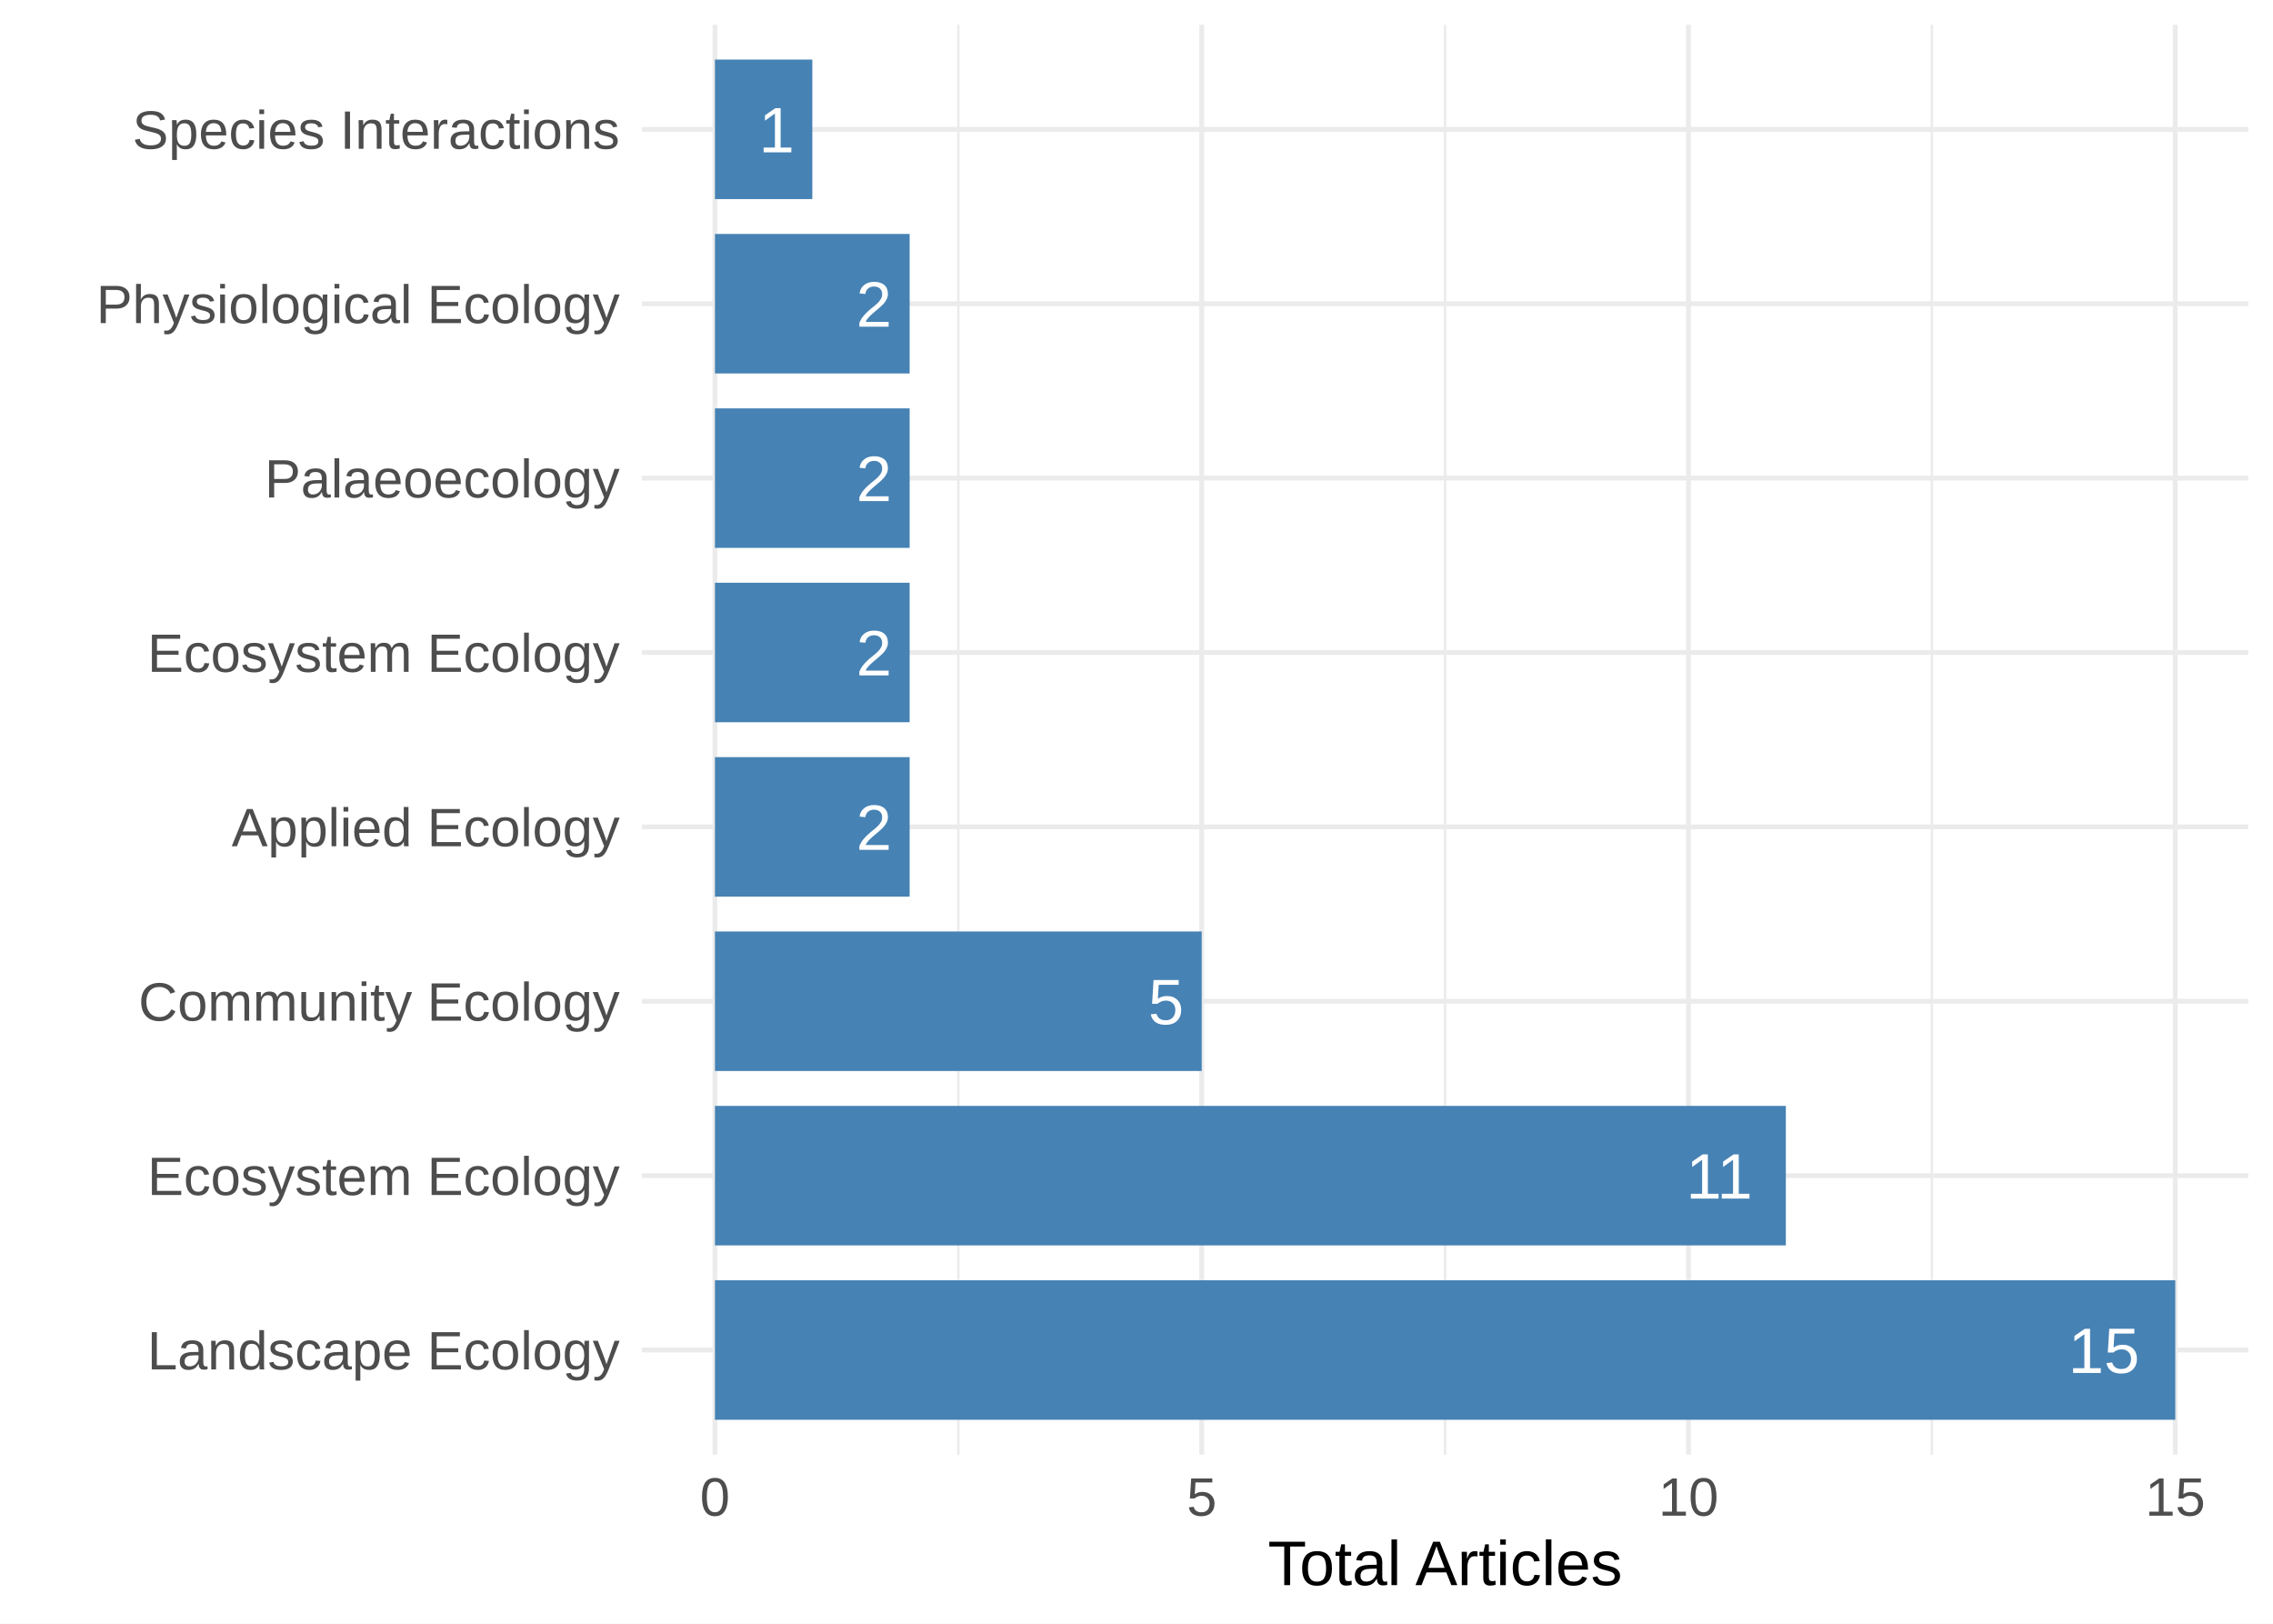
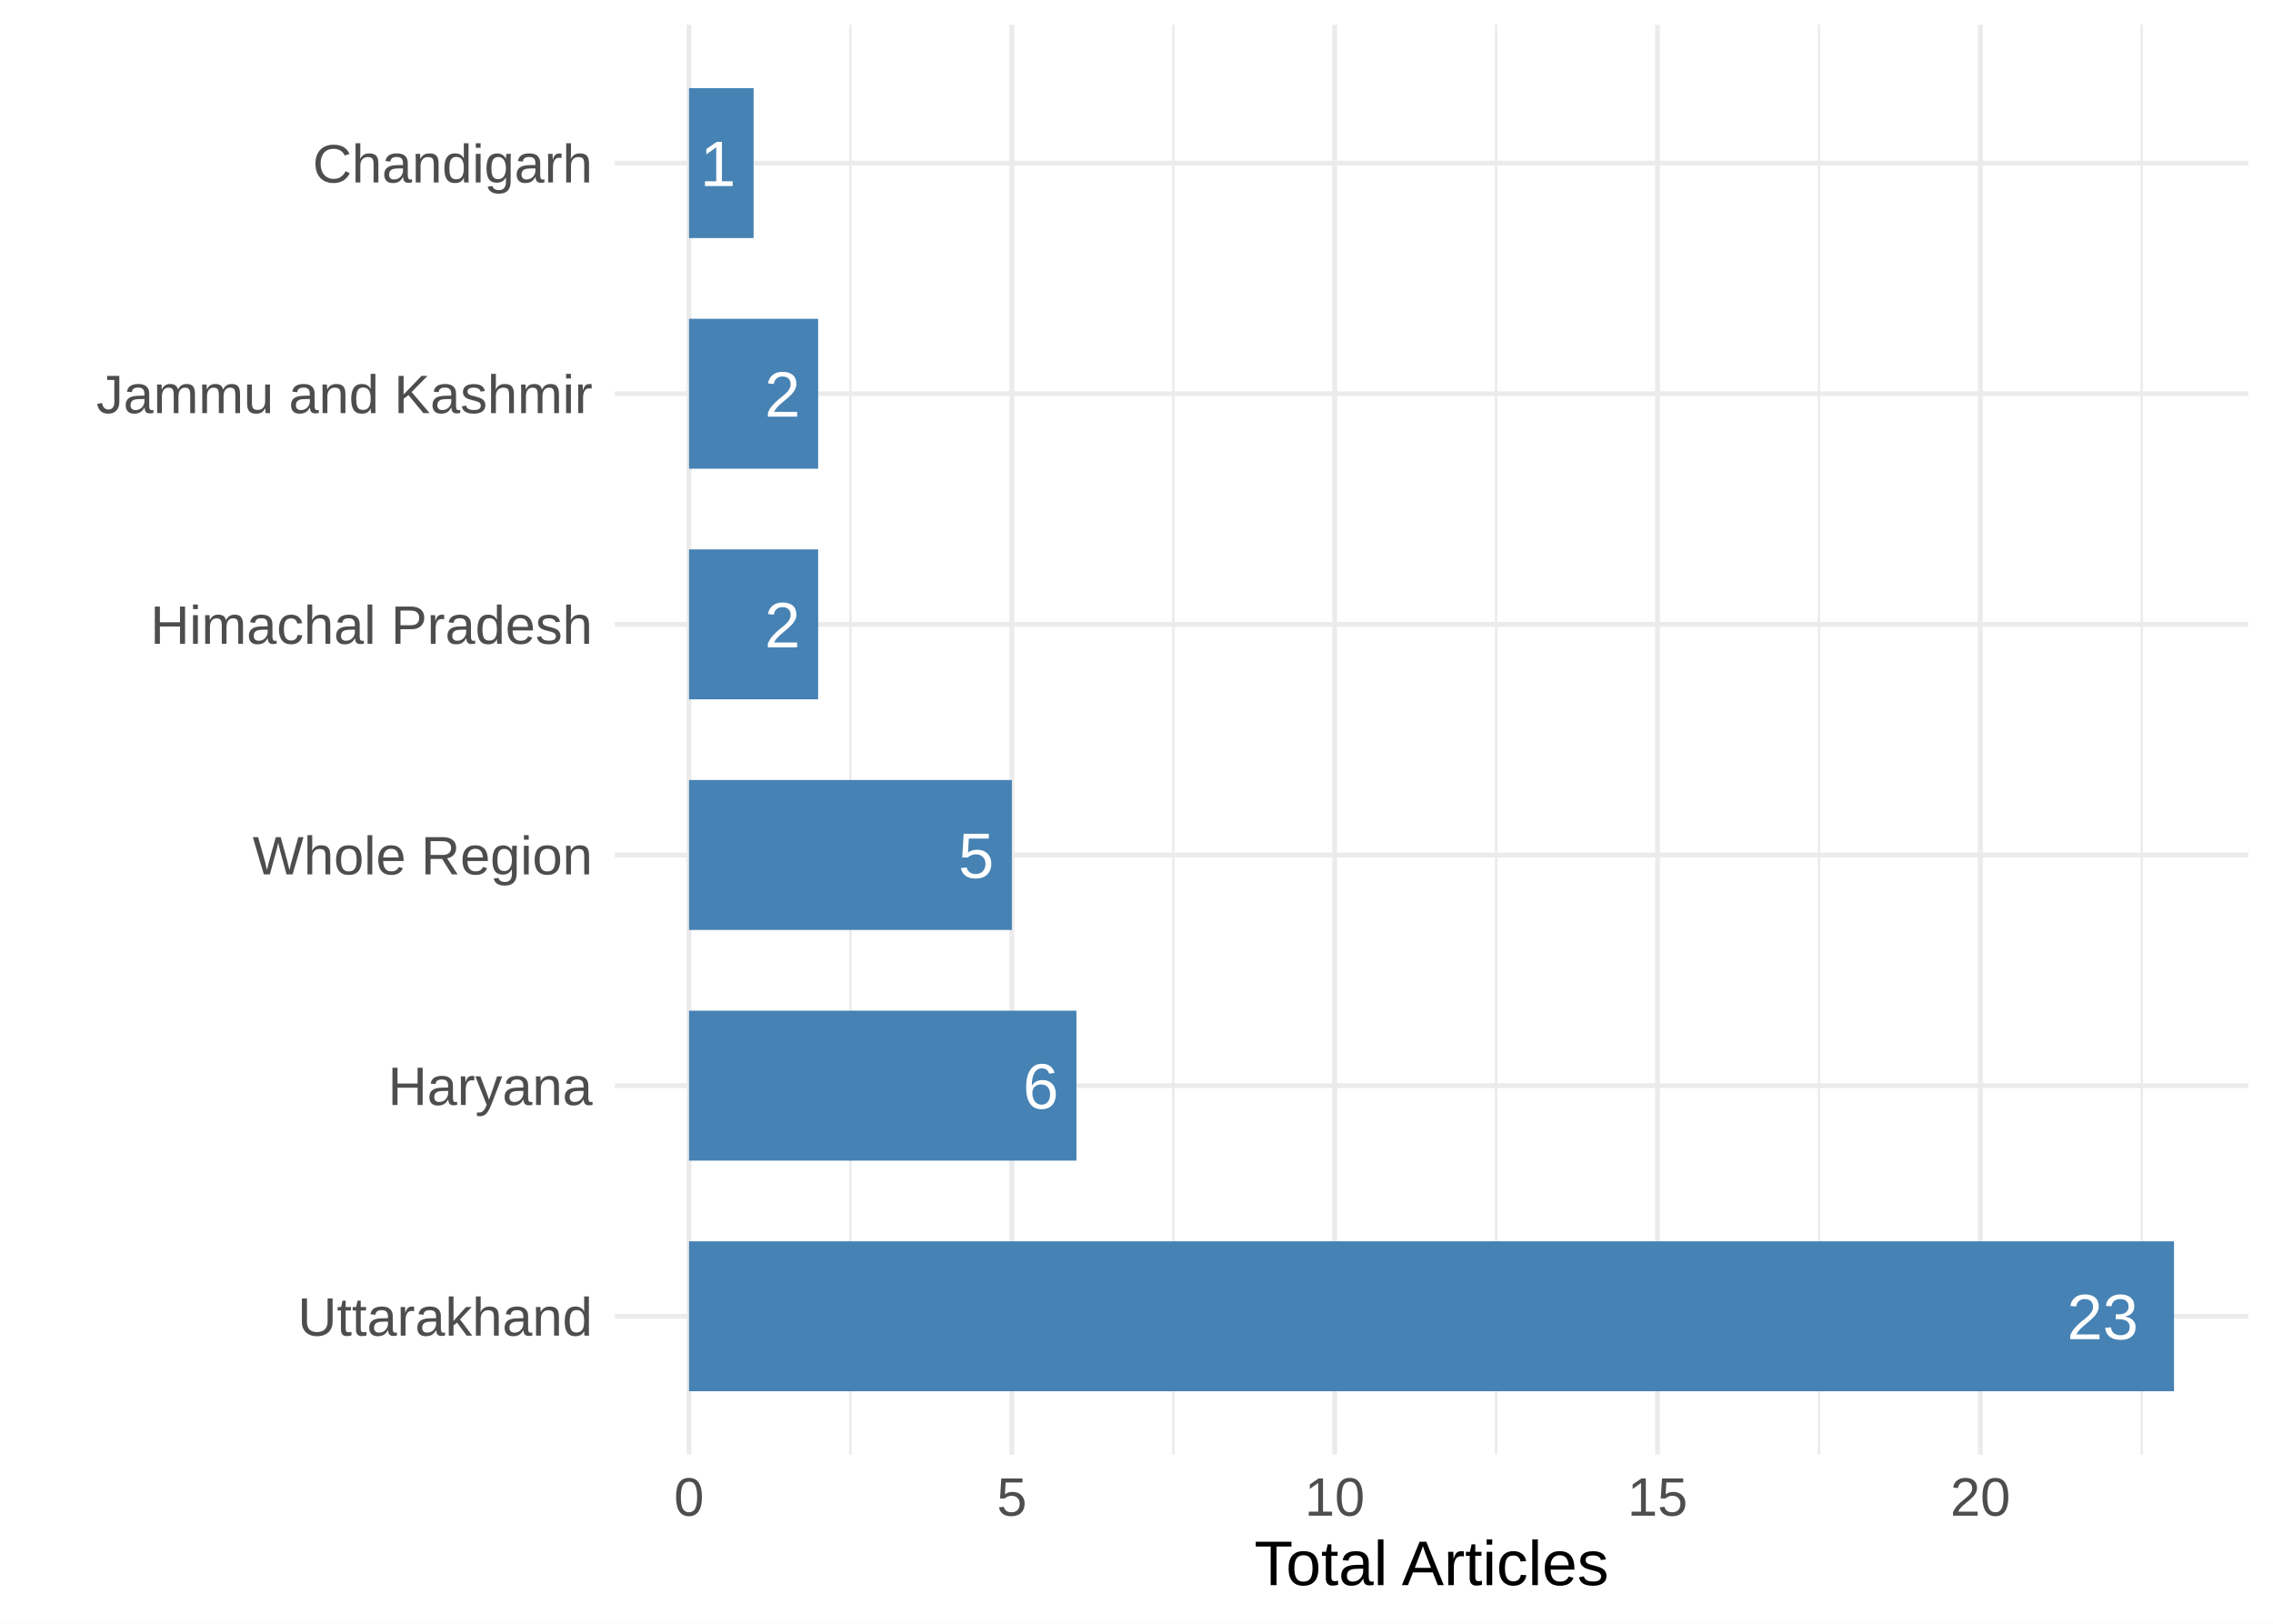
<svg xmlns="http://www.w3.org/2000/svg" class="svglite" width="504.00pt" height="360.00pt" viewBox="0 0 504.00 360.00">
  <defs>
    <style type="text/css">
    .svglite line, .svglite polyline, .svglite polygon, .svglite path, .svglite rect, .svglite circle {
      fill: none;
      stroke: #000000;
      stroke-linecap: round;
      stroke-linejoin: round;
      stroke-miterlimit: 10.00;
    }
  </style>
  </defs>
  <rect width="100%" height="100%" style="stroke: none; fill: #FFFFFF;" />
  <defs>
    <clipPath id="cpMC4wMHw1MDQuMDB8MC4wMHwzNjAuMDA=">
      <rect x="0.00" y="0.00" width="504.00" height="360.00" />
    </clipPath>
  </defs>
  <g clip-path="url(#cpMC4wMHw1MDQuMDB8MC4wMHwzNjAuMDA=)">
</g>
  <defs>
-     <clipPath id="cpMTQyLjM0fDQ5OC41Mnw1LjQ4fDMyMi41MQ==">
-       <rect x="142.34" y="5.48" width="356.18" height="317.03" />
+     <clipPath id="cpMTM2LjMyfDQ5OC41Mnw1LjQ4fDMyMi41MQ==">
+       <rect x="136.32" y="5.48" width="362.20" height="317.03" />
    </clipPath>
  </defs>
-   <g clip-path="url(#cpMTQyLjM0fDQ5OC41Mnw1LjQ4fDMyMi41MQ==)">
-     <polyline points="212.50,322.51 212.50,5.48 " style="stroke-width: 0.53; stroke: #EBEBEB; stroke-linecap: butt;" />
-     <polyline points="320.43,322.51 320.43,5.48 " style="stroke-width: 0.53; stroke: #EBEBEB; stroke-linecap: butt;" />
-     <polyline points="428.36,322.51 428.36,5.48 " style="stroke-width: 0.53; stroke: #EBEBEB; stroke-linecap: butt;" />
-     <polyline points="142.34,299.31 498.52,299.31 " style="stroke-width: 1.07; stroke: #EBEBEB; stroke-linecap: butt;" />
-     <polyline points="142.34,260.65 498.52,260.65 " style="stroke-width: 1.07; stroke: #EBEBEB; stroke-linecap: butt;" />
-     <polyline points="142.34,221.99 498.52,221.99 " style="stroke-width: 1.07; stroke: #EBEBEB; stroke-linecap: butt;" />
-     <polyline points="142.34,183.33 498.52,183.33 " style="stroke-width: 1.07; stroke: #EBEBEB; stroke-linecap: butt;" />
-     <polyline points="142.34,144.66 498.52,144.66 " style="stroke-width: 1.07; stroke: #EBEBEB; stroke-linecap: butt;" />
-     <polyline points="142.34,106.00 498.52,106.00 " style="stroke-width: 1.07; stroke: #EBEBEB; stroke-linecap: butt;" />
-     <polyline points="142.34,67.34 498.52,67.34 " style="stroke-width: 1.07; stroke: #EBEBEB; stroke-linecap: butt;" />
-     <polyline points="142.34,28.68 498.52,28.68 " style="stroke-width: 1.07; stroke: #EBEBEB; stroke-linecap: butt;" />
-     <polyline points="158.53,322.51 158.53,5.48 " style="stroke-width: 1.07; stroke: #EBEBEB; stroke-linecap: butt;" />
-     <polyline points="266.46,322.51 266.46,5.48 " style="stroke-width: 1.07; stroke: #EBEBEB; stroke-linecap: butt;" />
-     <polyline points="374.40,322.51 374.40,5.48 " style="stroke-width: 1.07; stroke: #EBEBEB; stroke-linecap: butt;" />
-     <polyline points="482.33,322.51 482.33,5.48 " style="stroke-width: 1.07; stroke: #EBEBEB; stroke-linecap: butt;" />
-     <rect x="158.53" y="167.86" width="43.17" height="30.93" style="stroke-width: 1.07; stroke: none; stroke-linecap: square; stroke-linejoin: miter; fill: #4682B4;" />
-     <rect x="158.53" y="206.52" width="107.93" height="30.93" style="stroke-width: 1.07; stroke: none; stroke-linecap: square; stroke-linejoin: miter; fill: #4682B4;" />
-     <rect x="158.53" y="245.19" width="237.45" height="30.93" style="stroke-width: 1.07; stroke: none; stroke-linecap: square; stroke-linejoin: miter; fill: #4682B4;" />
-     <rect x="158.53" y="129.20" width="43.17" height="30.93" style="stroke-width: 1.07; stroke: none; stroke-linecap: square; stroke-linejoin: miter; fill: #4682B4;" />
-     <rect x="158.53" y="283.85" width="323.80" height="30.93" style="stroke-width: 1.07; stroke: none; stroke-linecap: square; stroke-linejoin: miter; fill: #4682B4;" />
-     <rect x="158.53" y="90.54" width="43.17" height="30.93" style="stroke-width: 1.07; stroke: none; stroke-linecap: square; stroke-linejoin: miter; fill: #4682B4;" />
-     <rect x="158.53" y="51.87" width="43.17" height="30.93" style="stroke-width: 1.07; stroke: none; stroke-linecap: square; stroke-linejoin: miter; fill: #4682B4;" />
-     <rect x="158.53" y="13.21" width="21.59" height="30.93" style="stroke-width: 1.07; stroke: none; stroke-linecap: square; stroke-linejoin: miter; fill: #4682B4;" />
-     <text x="197.75" y="188.42" text-anchor="end" style="font-size: 14.23px; fill: #FFFFFF; font-family: Arial;" textLength="7.91px" lengthAdjust="spacingAndGlyphs">2</text>
-     <text x="262.51" y="227.08" text-anchor="end" style="font-size: 14.23px; fill: #FFFFFF; font-family: Arial;" textLength="7.91px" lengthAdjust="spacingAndGlyphs">5</text>
-     <text x="388.61" y="265.74" text-anchor="end" style="font-size: 14.23px; fill: #FFFFFF; font-family: Arial;" textLength="14.75px" lengthAdjust="spacingAndGlyphs">11</text>
-     <text x="197.75" y="149.75" text-anchor="end" style="font-size: 14.23px; fill: #FFFFFF; font-family: Arial;" textLength="7.91px" lengthAdjust="spacingAndGlyphs">2</text>
-     <text x="474.42" y="304.40" text-anchor="end" style="font-size: 14.23px; fill: #FFFFFF; font-family: Arial;" textLength="15.81px" lengthAdjust="spacingAndGlyphs">15</text>
-     <text x="197.75" y="111.09" text-anchor="end" style="font-size: 14.23px; fill: #FFFFFF; font-family: Arial;" textLength="7.91px" lengthAdjust="spacingAndGlyphs">2</text>
-     <text x="197.75" y="72.43" text-anchor="end" style="font-size: 14.23px; fill: #FFFFFF; font-family: Arial;" textLength="7.91px" lengthAdjust="spacingAndGlyphs">2</text>
-     <text x="176.16" y="33.77" text-anchor="end" style="font-size: 14.23px; fill: #FFFFFF; font-family: Arial;" textLength="7.91px" lengthAdjust="spacingAndGlyphs">1</text>
+   <g clip-path="url(#cpMTM2LjMyfDQ5OC41Mnw1LjQ4fDMyMi41MQ==)">
+     <polyline points="188.57,322.51 188.57,5.48 " style="stroke-width: 0.53; stroke: #EBEBEB; stroke-linecap: butt;" />
+     <polyline points="260.16,322.51 260.16,5.48 " style="stroke-width: 0.53; stroke: #EBEBEB; stroke-linecap: butt;" />
+     <polyline points="331.74,322.51 331.74,5.48 " style="stroke-width: 0.53; stroke: #EBEBEB; stroke-linecap: butt;" />
+     <polyline points="403.32,322.51 403.32,5.48 " style="stroke-width: 0.53; stroke: #EBEBEB; stroke-linecap: butt;" />
+     <polyline points="474.90,322.51 474.90,5.48 " style="stroke-width: 0.53; stroke: #EBEBEB; stroke-linecap: butt;" />
+     <polyline points="136.32,291.83 498.52,291.83 " style="stroke-width: 1.07; stroke: #EBEBEB; stroke-linecap: butt;" />
+     <polyline points="136.32,240.70 498.52,240.70 " style="stroke-width: 1.07; stroke: #EBEBEB; stroke-linecap: butt;" />
+     <polyline points="136.32,189.56 498.52,189.56 " style="stroke-width: 1.07; stroke: #EBEBEB; stroke-linecap: butt;" />
+     <polyline points="136.32,138.43 498.52,138.43 " style="stroke-width: 1.07; stroke: #EBEBEB; stroke-linecap: butt;" />
+     <polyline points="136.32,87.29 498.52,87.29 " style="stroke-width: 1.07; stroke: #EBEBEB; stroke-linecap: butt;" />
+     <polyline points="136.32,36.16 498.52,36.16 " style="stroke-width: 1.07; stroke: #EBEBEB; stroke-linecap: butt;" />
+     <polyline points="152.78,322.51 152.78,5.48 " style="stroke-width: 1.07; stroke: #EBEBEB; stroke-linecap: butt;" />
+     <polyline points="224.36,322.51 224.36,5.48 " style="stroke-width: 1.07; stroke: #EBEBEB; stroke-linecap: butt;" />
+     <polyline points="295.95,322.51 295.95,5.48 " style="stroke-width: 1.07; stroke: #EBEBEB; stroke-linecap: butt;" />
+     <polyline points="367.53,322.51 367.53,5.48 " style="stroke-width: 1.07; stroke: #EBEBEB; stroke-linecap: butt;" />
+     <polyline points="439.11,322.51 439.11,5.48 " style="stroke-width: 1.07; stroke: #EBEBEB; stroke-linecap: butt;" />
+     <rect x="152.78" y="19.54" width="14.32" height="33.24" style="stroke-width: 1.07; stroke: none; stroke-linecap: square; stroke-linejoin: miter; fill: #4682B4;" />
+     <rect x="152.78" y="224.08" width="85.90" height="33.24" style="stroke-width: 1.07; stroke: none; stroke-linecap: square; stroke-linejoin: miter; fill: #4682B4;" />
+     <rect x="152.78" y="121.81" width="28.63" height="33.24" style="stroke-width: 1.07; stroke: none; stroke-linecap: square; stroke-linejoin: miter; fill: #4682B4;" />
+     <rect x="152.78" y="70.68" width="28.63" height="33.24" style="stroke-width: 1.07; stroke: none; stroke-linecap: square; stroke-linejoin: miter; fill: #4682B4;" />
+     <rect x="152.78" y="275.21" width="329.27" height="33.24" style="stroke-width: 1.07; stroke: none; stroke-linecap: square; stroke-linejoin: miter; fill: #4682B4;" />
+     <rect x="152.78" y="172.94" width="71.58" height="33.24" style="stroke-width: 1.07; stroke: none; stroke-linecap: square; stroke-linejoin: miter; fill: #4682B4;" />
+     <text x="163.15" y="41.25" text-anchor="end" style="font-size: 14.23px; fill: #FFFFFF; font-family: Arial;" textLength="7.91px" lengthAdjust="spacingAndGlyphs">1</text>
+     <text x="234.73" y="245.79" text-anchor="end" style="font-size: 14.23px; fill: #FFFFFF; font-family: Arial;" textLength="7.91px" lengthAdjust="spacingAndGlyphs">6</text>
+     <text x="177.46" y="143.52" text-anchor="end" style="font-size: 14.23px; fill: #FFFFFF; font-family: Arial;" textLength="7.91px" lengthAdjust="spacingAndGlyphs">2</text>
+     <text x="177.46" y="92.38" text-anchor="end" style="font-size: 14.23px; fill: #FFFFFF; font-family: Arial;" textLength="7.91px" lengthAdjust="spacingAndGlyphs">2</text>
+     <text x="474.15" y="296.92" text-anchor="end" style="font-size: 14.23px; fill: #FFFFFF; font-family: Arial;" textLength="15.81px" lengthAdjust="spacingAndGlyphs">23</text>
+     <text x="220.41" y="194.65" text-anchor="end" style="font-size: 14.23px; fill: #FFFFFF; font-family: Arial;" textLength="7.91px" lengthAdjust="spacingAndGlyphs">5</text>
  </g>
  <g clip-path="url(#cpMC4wMHw1MDQuMDB8MC4wMHwzNjAuMDA=)">
-     <text x="137.41" y="303.61" text-anchor="end" style="font-size: 12.00px; fill: #4D4D4D; font-family: Arial;" textLength="104.77px" lengthAdjust="spacingAndGlyphs">Landscape Ecology</text>
-     <text x="137.41" y="264.95" text-anchor="end" style="font-size: 12.00px; fill: #4D4D4D; font-family: Arial;" textLength="104.75px" lengthAdjust="spacingAndGlyphs">Ecosystem Ecology</text>
-     <text x="137.41" y="226.29" text-anchor="end" style="font-size: 12.00px; fill: #4D4D4D; font-family: Arial;" textLength="106.73px" lengthAdjust="spacingAndGlyphs">Community Ecology</text>
-     <text x="137.41" y="187.62" text-anchor="end" style="font-size: 12.00px; fill: #4D4D4D; font-family: Arial;" textLength="86.07px" lengthAdjust="spacingAndGlyphs">Applied Ecology</text>
-     <text x="137.41" y="148.96" text-anchor="end" style="font-size: 12.00px; fill: #4D4D4D; font-family: Arial;" textLength="108.08px" lengthAdjust="spacingAndGlyphs">Ecosystem Ecology </text>
-     <text x="137.41" y="110.30" text-anchor="end" style="font-size: 12.00px; fill: #4D4D4D; font-family: Arial;" textLength="78.74px" lengthAdjust="spacingAndGlyphs">Palaeoecology</text>
-     <text x="137.41" y="71.64" text-anchor="end" style="font-size: 12.00px; fill: #4D4D4D; font-family: Arial;" textLength="116.09px" lengthAdjust="spacingAndGlyphs">Physiological Ecology</text>
-     <text x="137.41" y="32.98" text-anchor="end" style="font-size: 12.00px; fill: #4D4D4D; font-family: Arial;" textLength="108.08px" lengthAdjust="spacingAndGlyphs">Species Interactions</text>
-     <text x="158.53" y="336.04" text-anchor="middle" style="font-size: 12.00px; fill: #4D4D4D; font-family: Arial;" textLength="6.67px" lengthAdjust="spacingAndGlyphs">0</text>
-     <text x="266.46" y="336.04" text-anchor="middle" style="font-size: 12.00px; fill: #4D4D4D; font-family: Arial;" textLength="6.67px" lengthAdjust="spacingAndGlyphs">5</text>
-     <text x="374.40" y="336.04" text-anchor="middle" style="font-size: 12.00px; fill: #4D4D4D; font-family: Arial;" textLength="13.35px" lengthAdjust="spacingAndGlyphs">10</text>
-     <text x="482.33" y="336.04" text-anchor="middle" style="font-size: 12.00px; fill: #4D4D4D; font-family: Arial;" textLength="13.35px" lengthAdjust="spacingAndGlyphs">15</text>
-     <text x="320.43" y="351.44" text-anchor="middle" style="font-size: 14.00px; font-family: Arial;" textLength="78.56px" lengthAdjust="spacingAndGlyphs">Total Articles</text>
+     <text x="131.39" y="296.13" text-anchor="end" style="font-size: 12.00px; fill: #4D4D4D; font-family: Arial;" textLength="65.38px" lengthAdjust="spacingAndGlyphs">Uttarakhand</text>
+     <text x="131.39" y="244.99" text-anchor="end" style="font-size: 12.00px; fill: #4D4D4D; font-family: Arial;" textLength="45.37px" lengthAdjust="spacingAndGlyphs">Haryana</text>
+     <text x="131.39" y="193.86" text-anchor="end" style="font-size: 12.00px; fill: #4D4D4D; font-family: Arial;" textLength="75.38px" lengthAdjust="spacingAndGlyphs">Whole Region</text>
+     <text x="131.39" y="142.73" text-anchor="end" style="font-size: 12.00px; fill: #4D4D4D; font-family: Arial;" textLength="98.06px" lengthAdjust="spacingAndGlyphs">Himachal Pradesh</text>
+     <text x="131.39" y="91.59" text-anchor="end" style="font-size: 12.00px; fill: #4D4D4D; font-family: Arial;" textLength="110.07px" lengthAdjust="spacingAndGlyphs">Jammu and Kashmir</text>
+     <text x="131.39" y="40.46" text-anchor="end" style="font-size: 12.00px; fill: #4D4D4D; font-family: Arial;" textLength="65.38px" lengthAdjust="spacingAndGlyphs">Chandigarh </text>
+     <text x="152.78" y="336.04" text-anchor="middle" style="font-size: 12.00px; fill: #4D4D4D; font-family: Arial;" textLength="6.67px" lengthAdjust="spacingAndGlyphs">0</text>
+     <text x="224.36" y="336.04" text-anchor="middle" style="font-size: 12.00px; fill: #4D4D4D; font-family: Arial;" textLength="6.67px" lengthAdjust="spacingAndGlyphs">5</text>
+     <text x="295.95" y="336.04" text-anchor="middle" style="font-size: 12.00px; fill: #4D4D4D; font-family: Arial;" textLength="13.35px" lengthAdjust="spacingAndGlyphs">10</text>
+     <text x="367.53" y="336.04" text-anchor="middle" style="font-size: 12.00px; fill: #4D4D4D; font-family: Arial;" textLength="13.35px" lengthAdjust="spacingAndGlyphs">15</text>
+     <text x="439.11" y="336.04" text-anchor="middle" style="font-size: 12.00px; fill: #4D4D4D; font-family: Arial;" textLength="13.35px" lengthAdjust="spacingAndGlyphs">20</text>
+     <text x="317.42" y="351.44" text-anchor="middle" style="font-size: 14.00px; font-family: Arial;" textLength="78.56px" lengthAdjust="spacingAndGlyphs">Total Articles</text>
  </g>
</svg>
